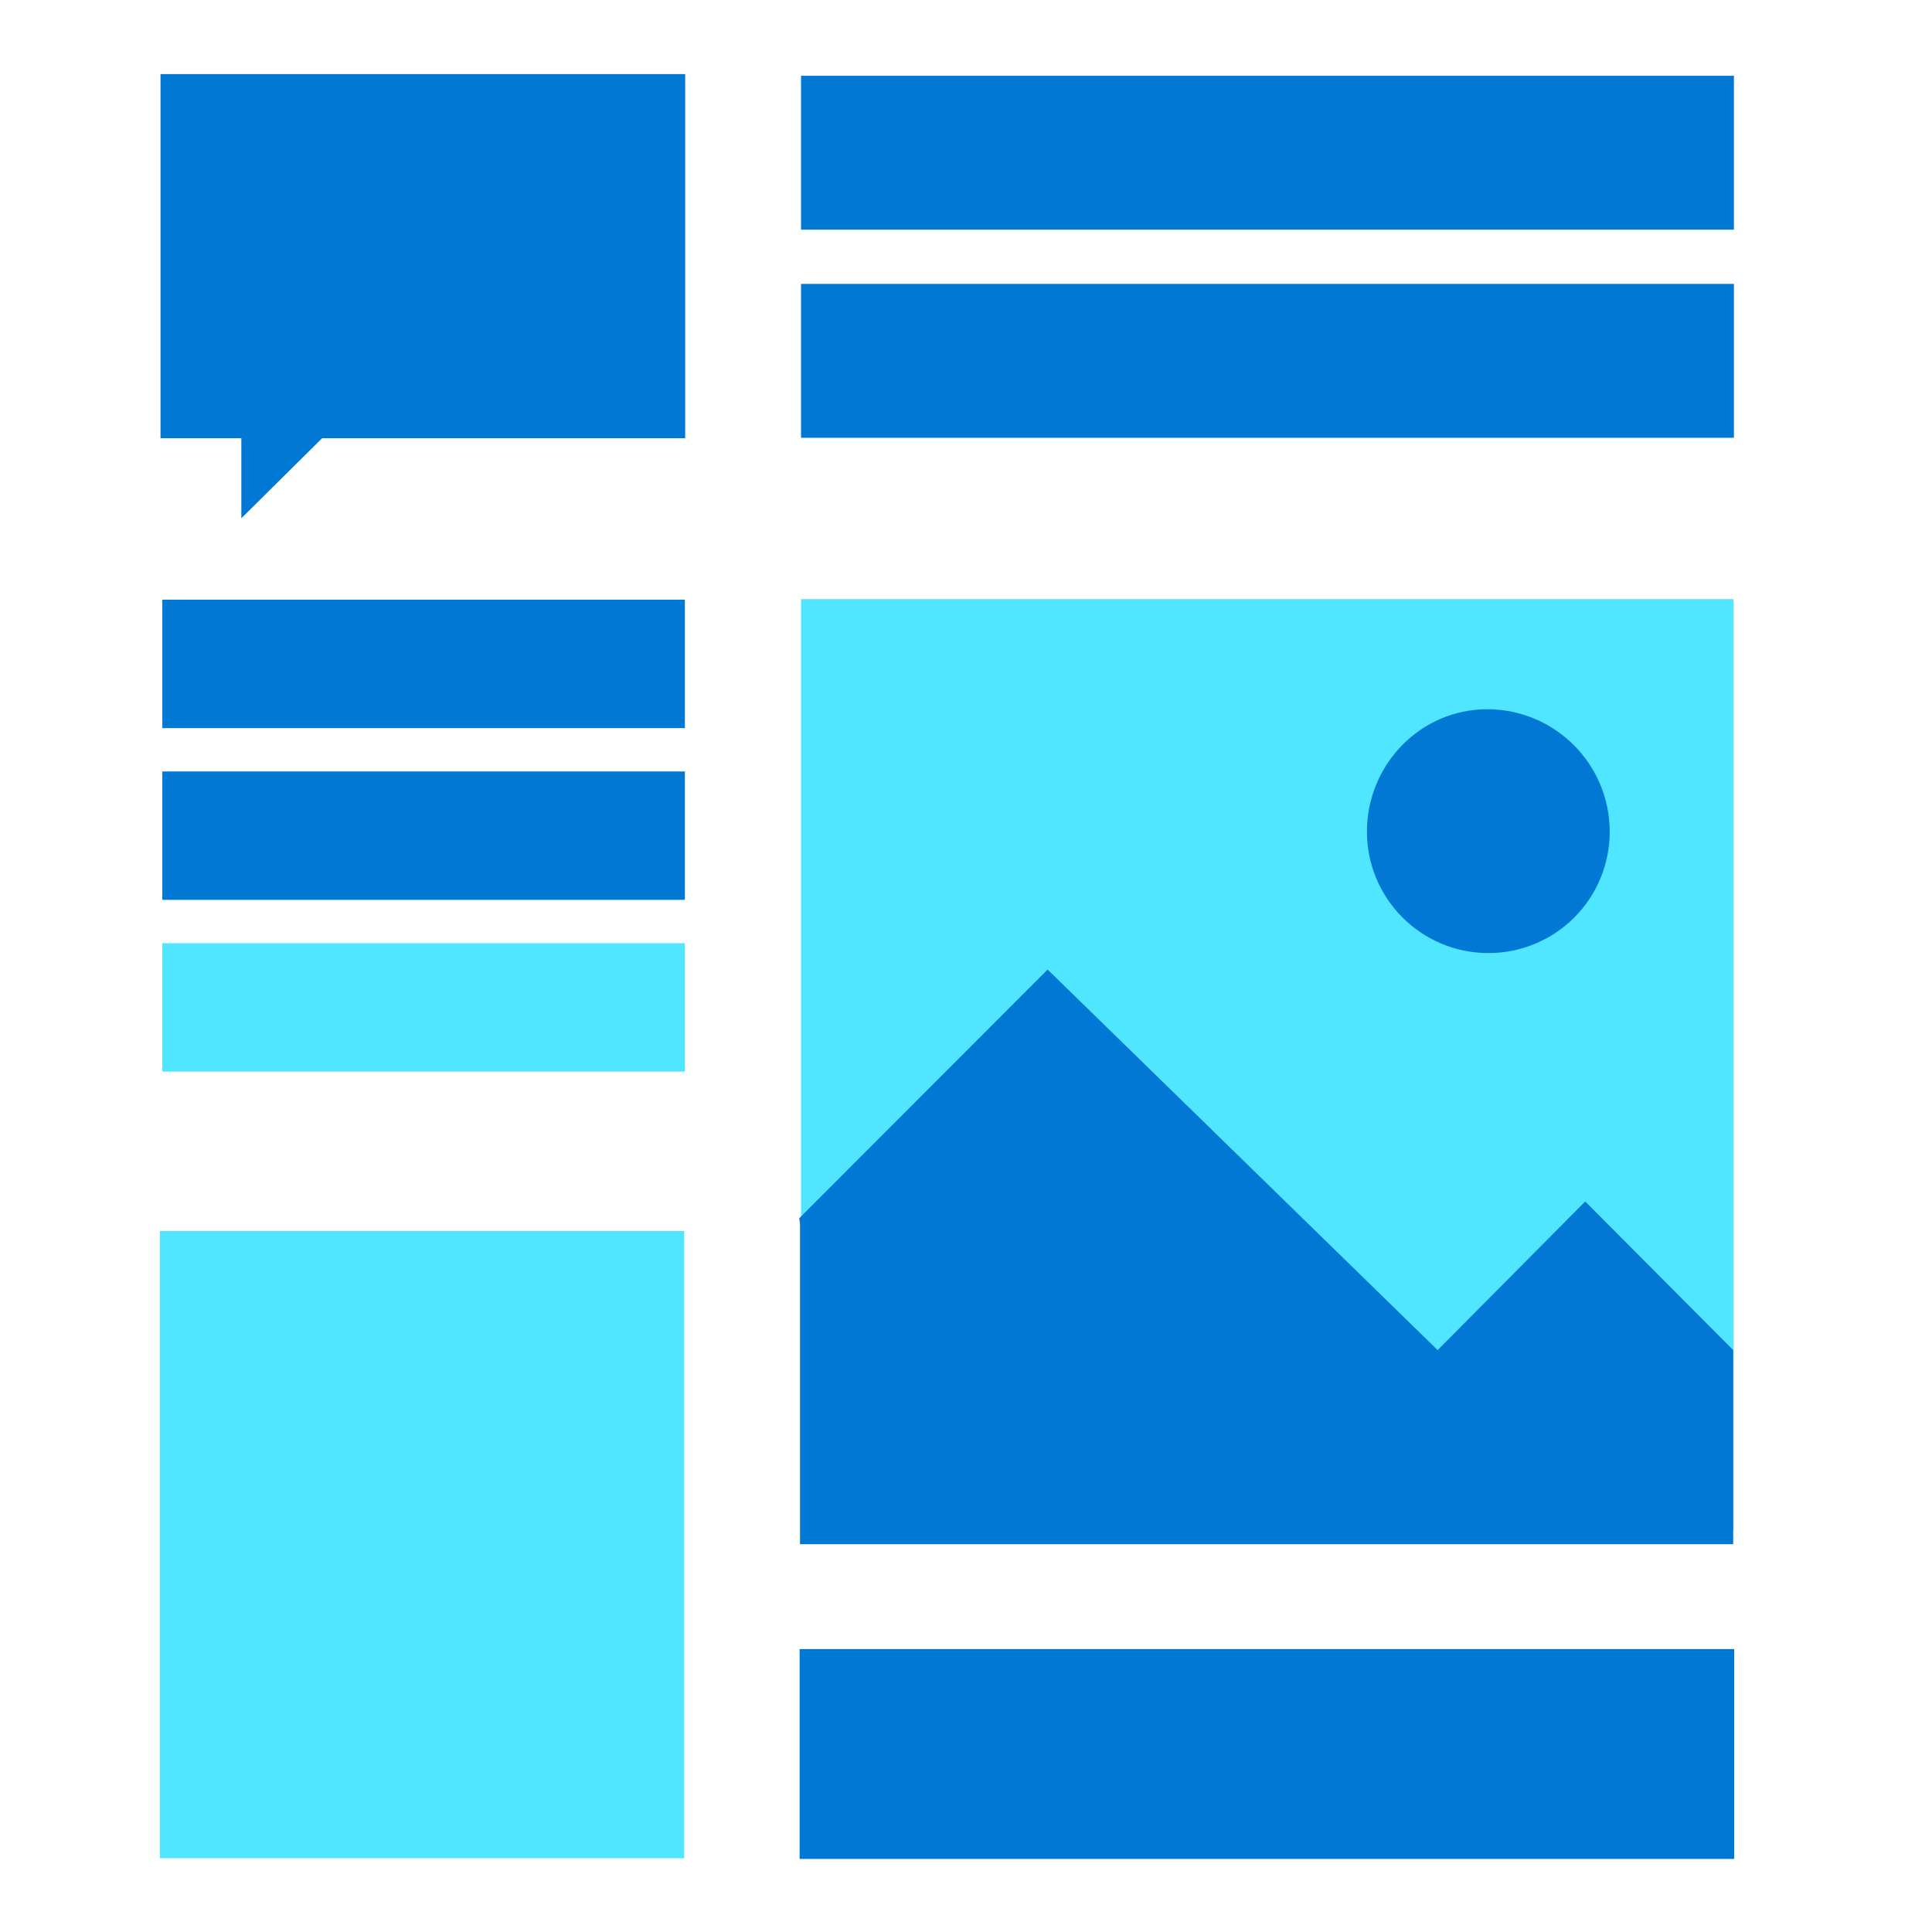
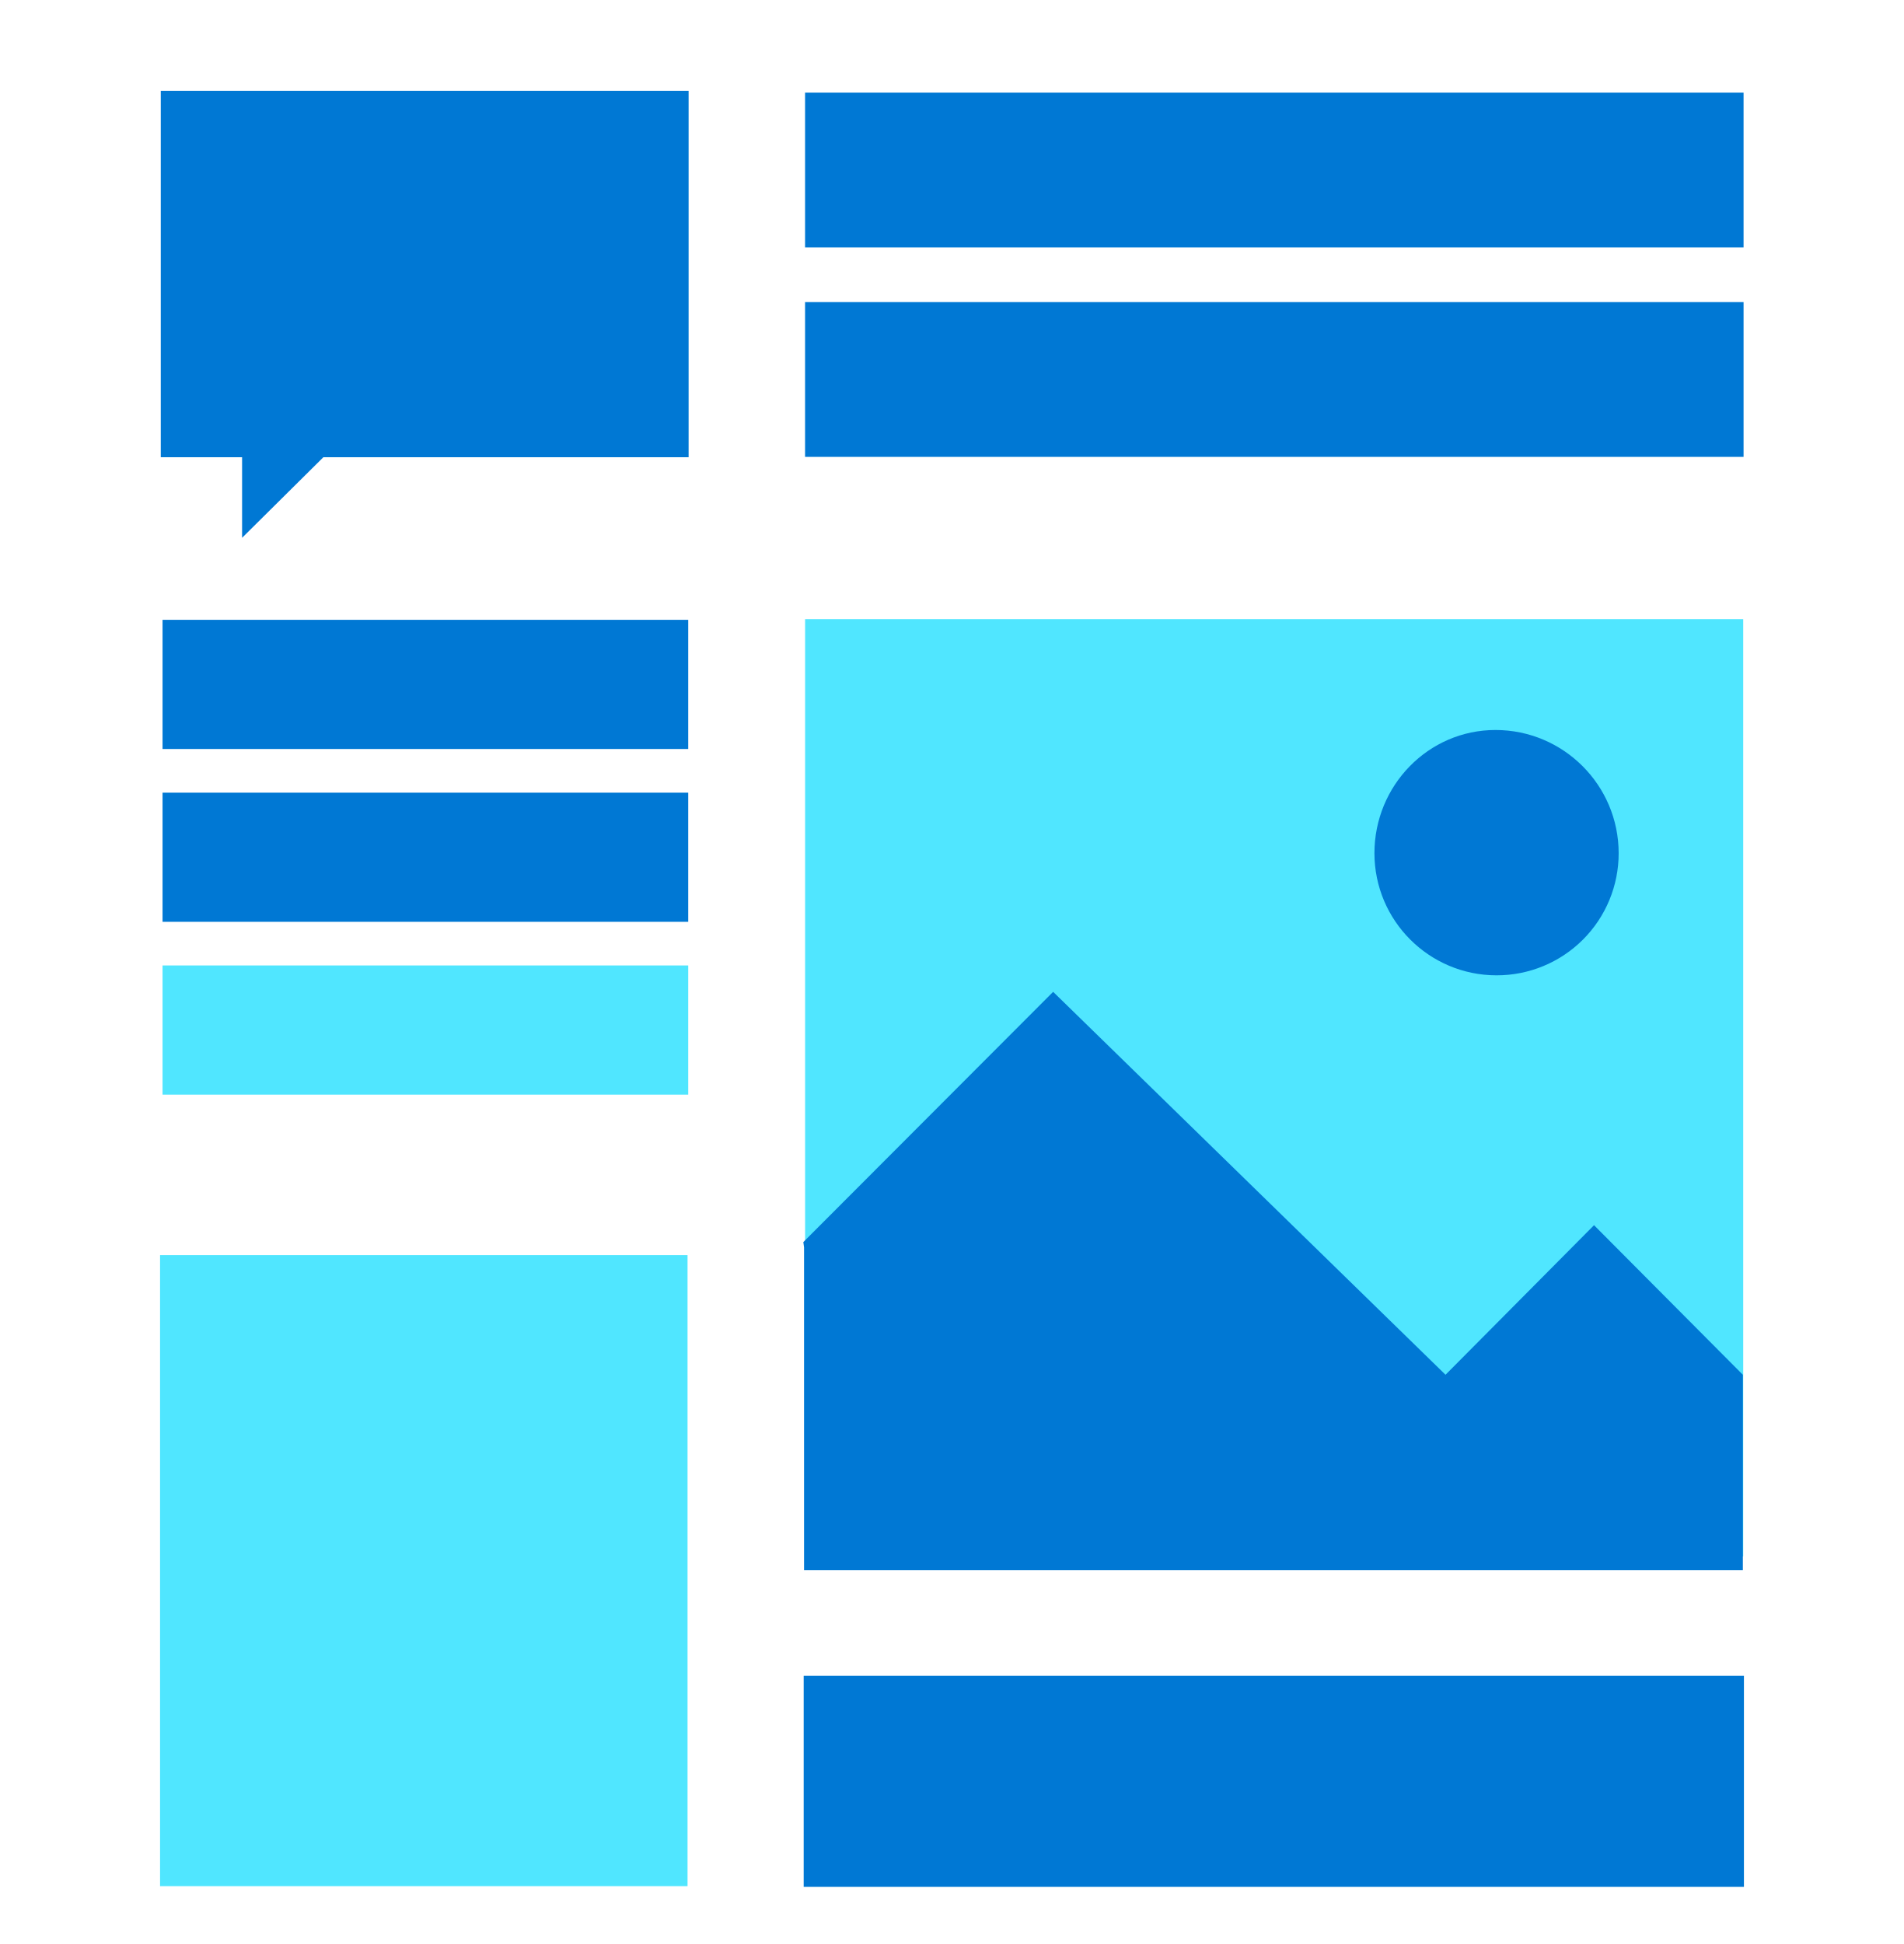
- <svg xmlns="http://www.w3.org/2000/svg" viewBox="0 0 49 49">
-   <path d="M43.967 15.195H20.316V38.82h23.65V15.195z" fill="#50E6FF" />
-   <path d="M20.29 31.03v8.135h23.668v-4.977.054l-3.753-3.77-3.743 3.77-9.892-9.652-6.299 6.307.018.133zM40.826 21.093a3.074 3.074 0 01-3.078 3.079 3.08 3.08 0 01-3.079-3.079c0-1.703 1.358-3.105 3.052-3.105a3.108 3.108 0 013.105 3.105zM17.38 1.879H4.071v9.235h2.05v2.031l2.049-2.031h9.208V1.879z" fill="#0078D4" />
-   <path d="M17.353 31.223H4.055v15.906h13.298V31.223z" fill="#50E6FF" />
-   <path d="M43.984 41.824H20.28v5.323h23.704v-5.323zM43.976 1.922h-23.66v3.903h23.66V1.922zM17.37 15.21H4.117v3.257H17.37V15.21zM17.37 19.566H4.117v3.256H17.37v-3.256z" fill="#0078D4" />
-   <path d="M17.37 23.922H4.117v3.256H17.37v-3.256z" fill="#50E6FF" />
-   <path d="M43.976 7.2h-23.66v3.903h23.66V7.199z" fill="#0078D4" />
+ <svg xmlns="http://www.w3.org/2000/svg" viewBox="0 0 48 49">
+   <path d="M43.947 15.606h-23.65V39.23h23.65V15.606z" fill="#50E6FF" />
+   <path d="M20.27 31.441v8.135h23.668v-4.977.053l-3.752-3.77-3.744 3.77L26.55 25l-6.298 6.308.018.133zM40.807 21.505a3.074 3.074 0 01-3.079 3.079 3.08 3.08 0 01-3.078-3.079c0-1.703 1.357-3.105 3.052-3.105a3.108 3.108 0 013.105 3.105zM17.36 2.29H4.053v9.235h2.05v2.031l2.049-2.031h9.208V2.29z" fill="#0078D4" />
+   <path d="M17.333 31.636H4.035v15.906h13.298V31.636z" fill="#50E6FF" />
+   <path d="M43.965 42.237H20.261v5.323h23.704v-5.323zM43.956 2.334h-23.66v3.904h23.66V2.334zM17.351 15.623H4.098v3.256H17.35v-3.256zM17.351 19.98H4.098v3.255H17.35V19.98z" fill="#0078D4" />
+   <path d="M17.351 24.335H4.098v3.256H17.35v-3.256z" fill="#50E6FF" />
+   <path d="M43.956 7.613h-23.66v3.903h23.66V7.613z" fill="#0078D4" />
</svg>
